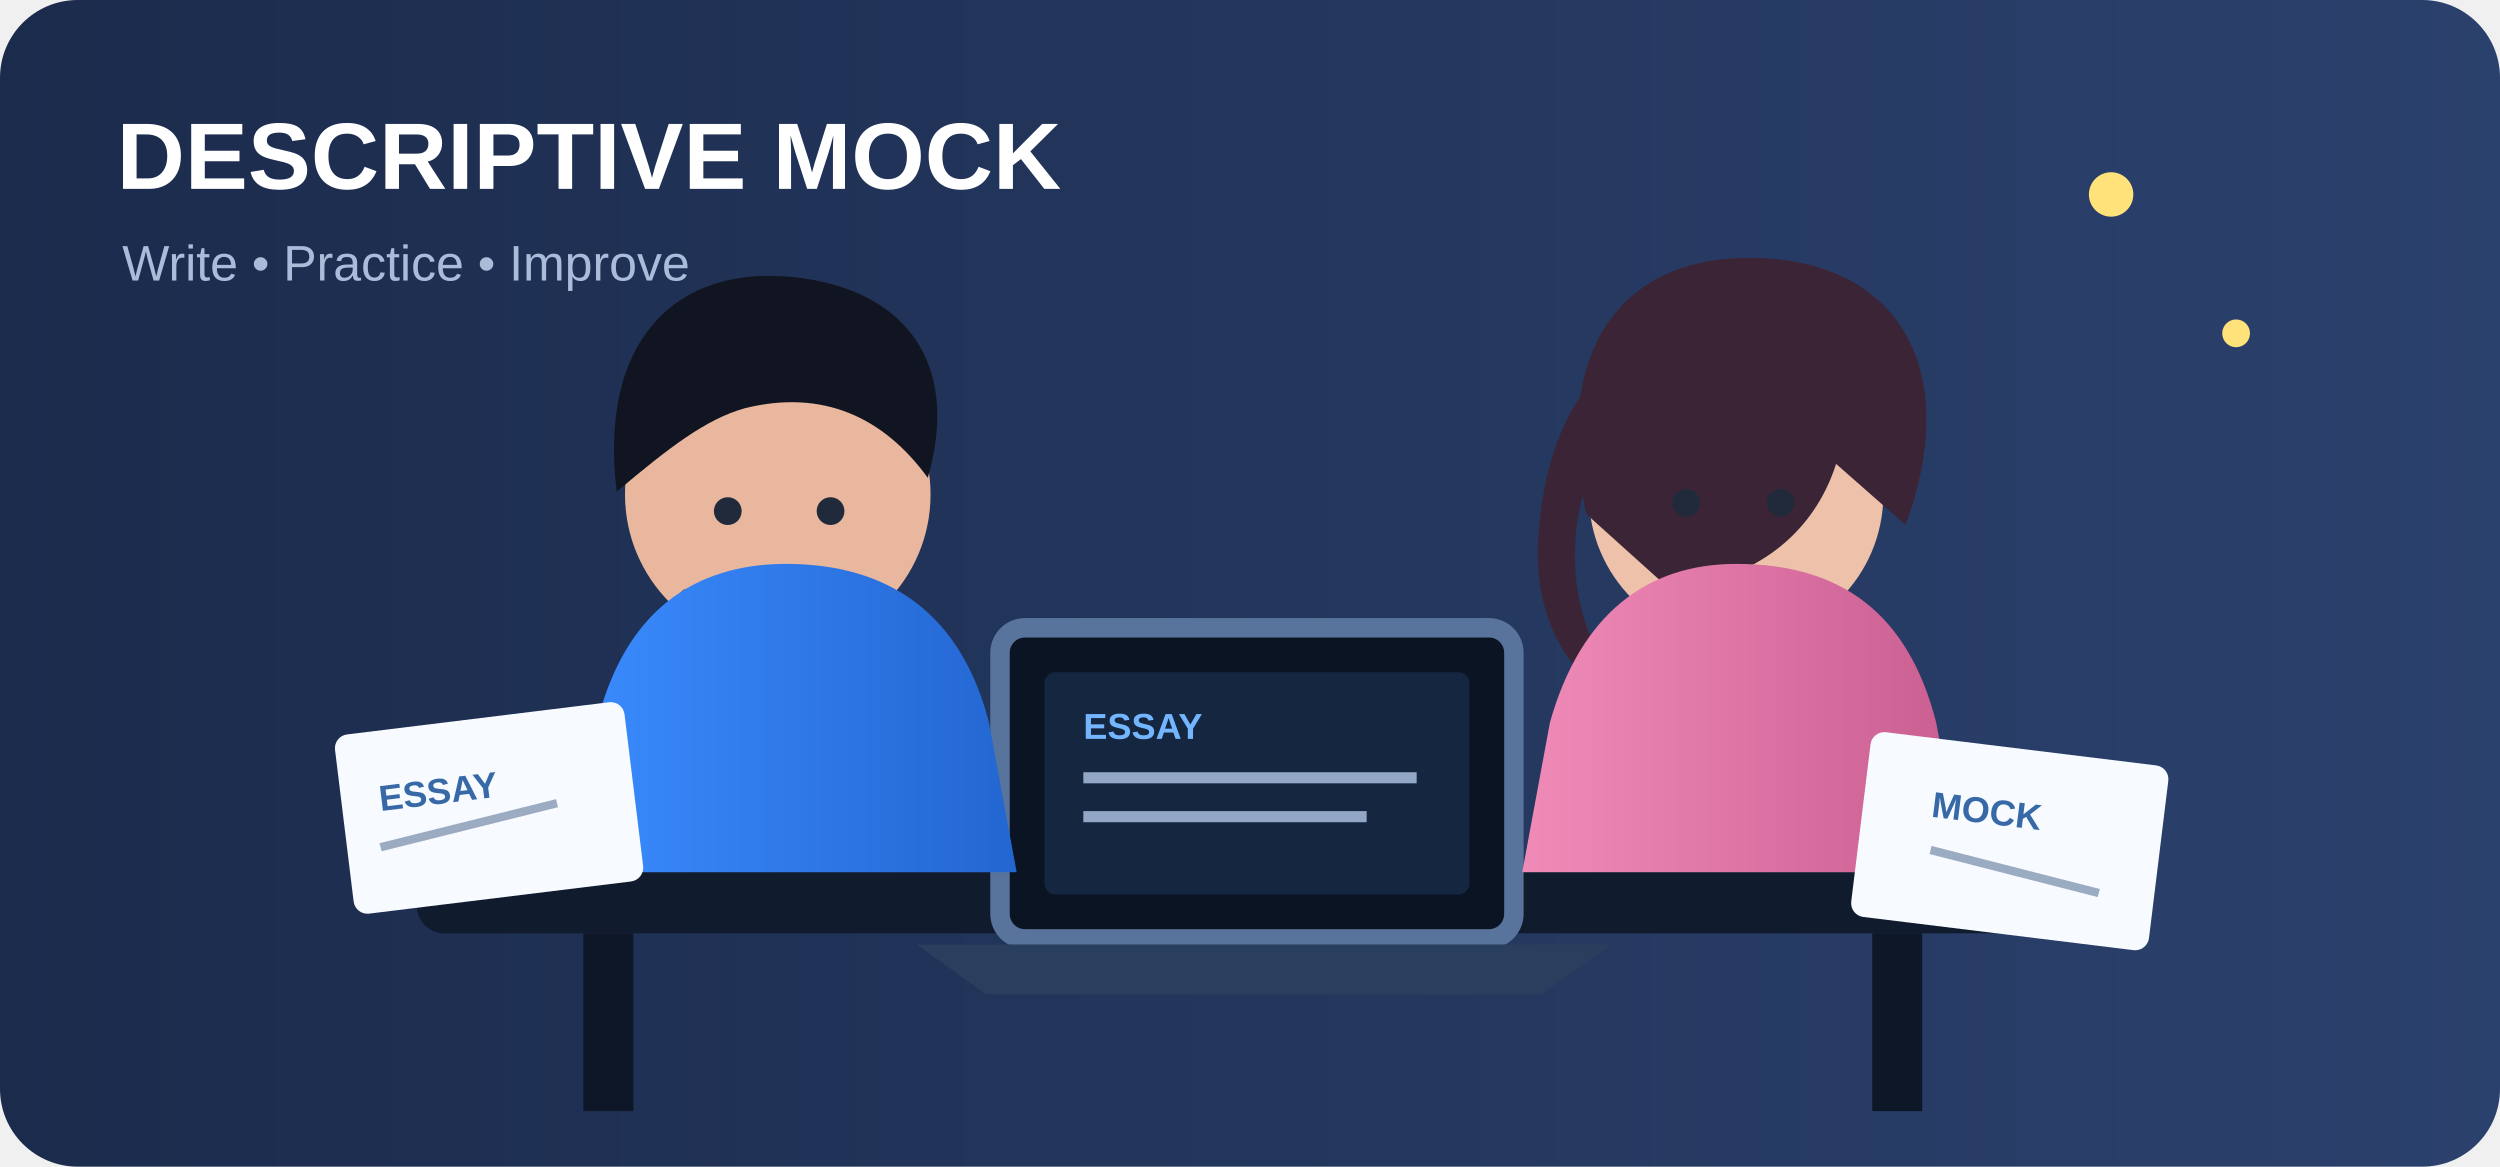
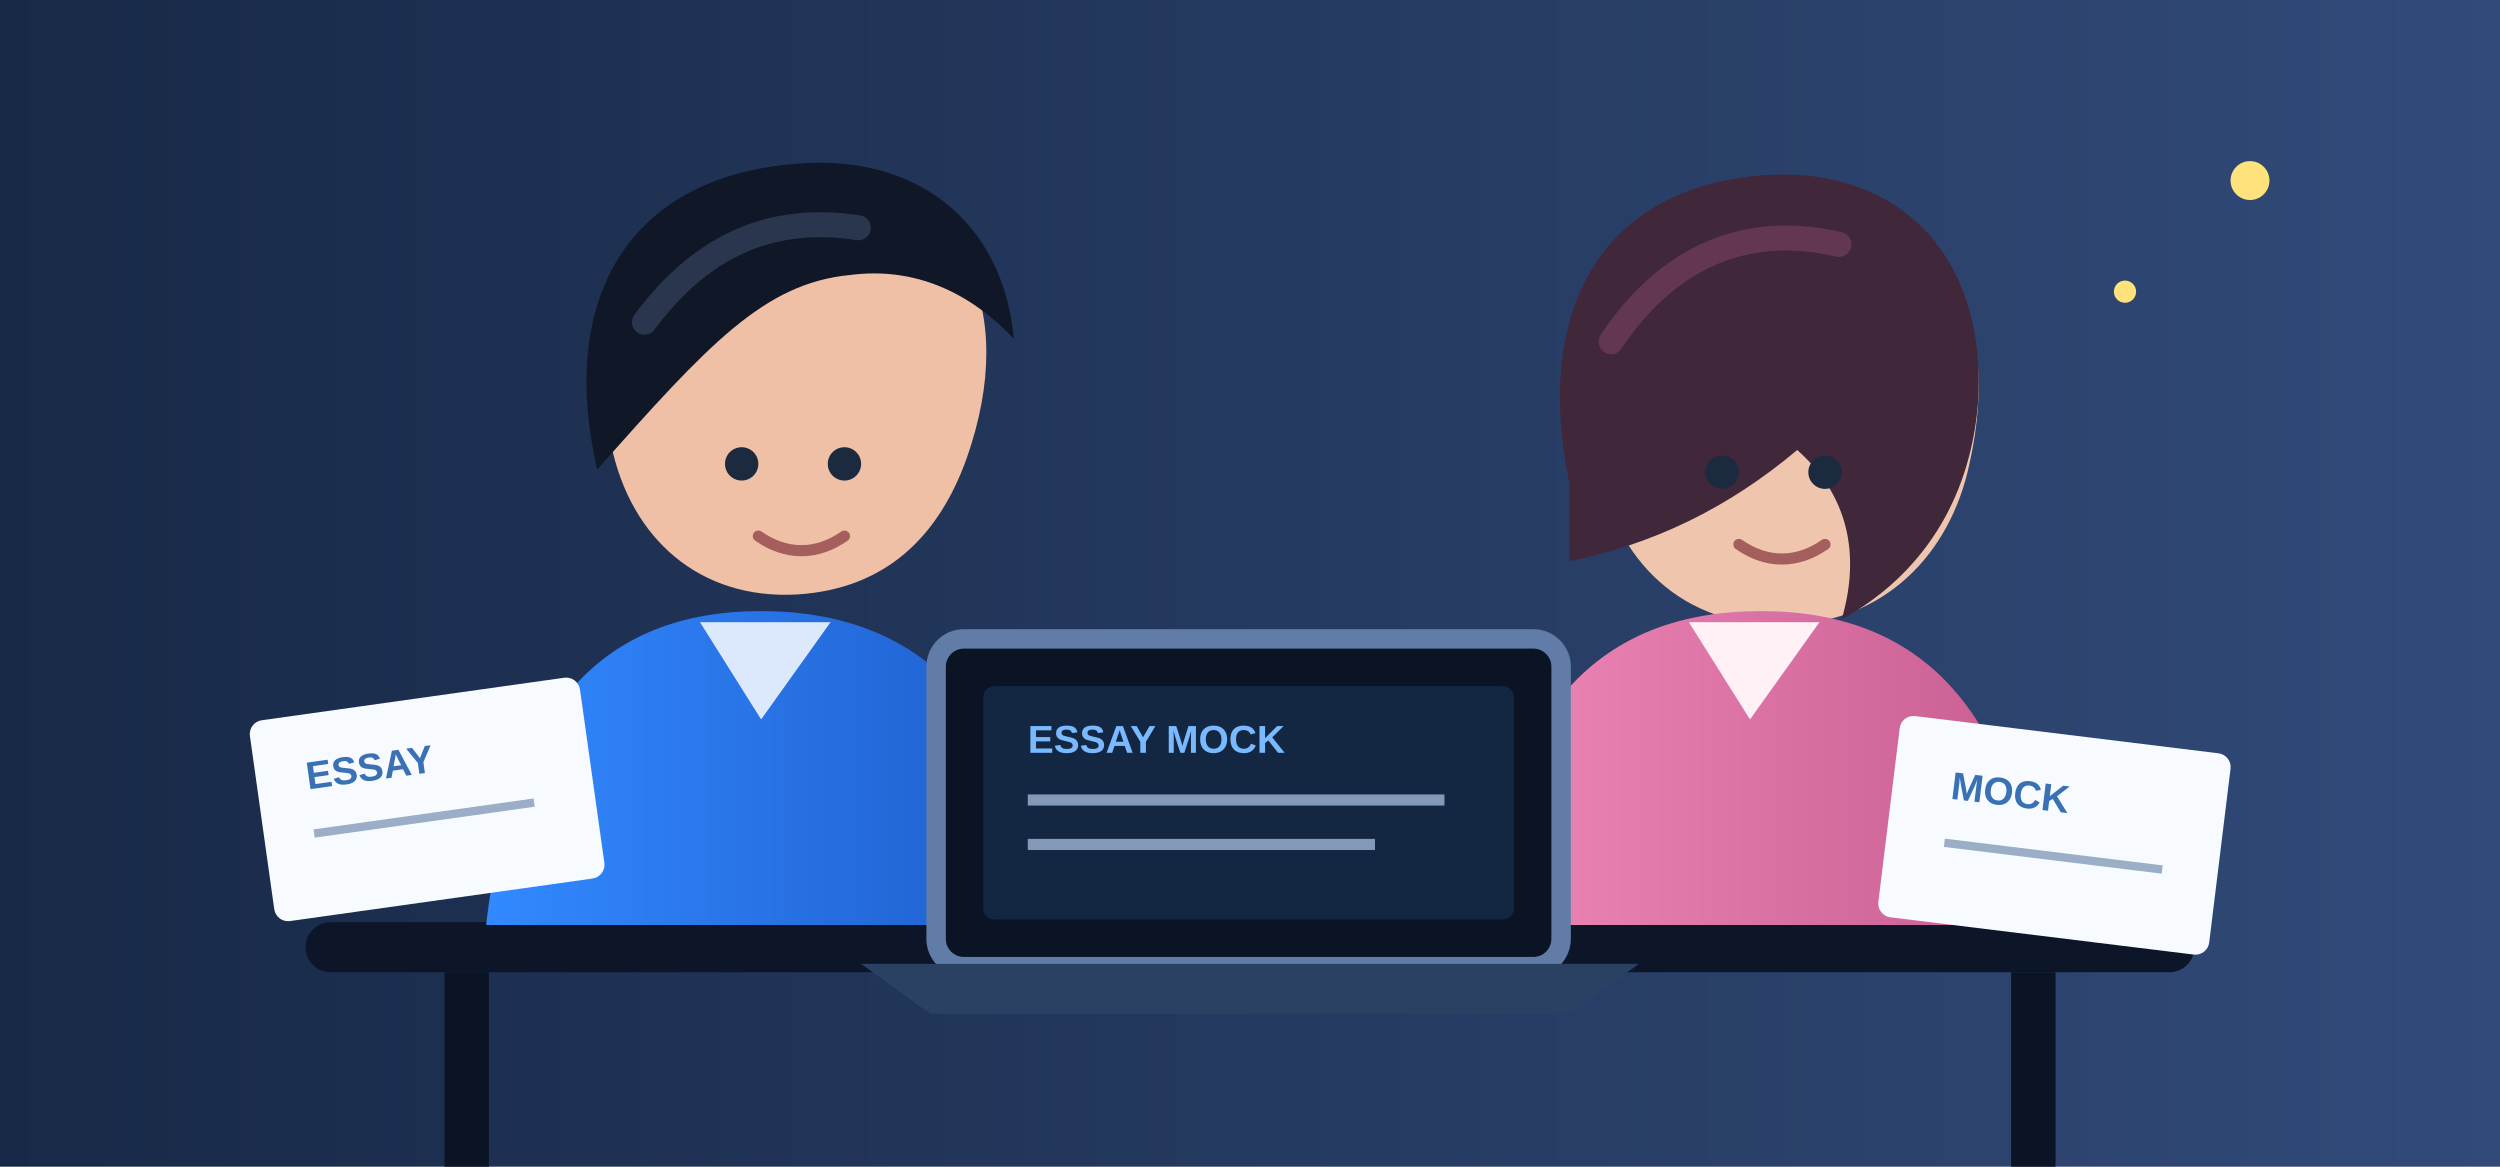
<svg xmlns="http://www.w3.org/2000/svg" viewBox="0 0 900 420">
  <defs>
    <linearGradient id="bg" x1="0" x2="1">
-       <stop stop-color="#1b2b4c" />
-       <stop offset="1" stop-color="#2b416d" />
+       <stop stop-color="#182947" />
+       <stop offset="1" stop-color="#314a78" />
    </linearGradient>
-     <linearGradient id="blue" x1="0" x2="1">
-       <stop stop-color="#3b8cff" />
-       <stop offset="1" stop-color="#2366d1" />
+     <linearGradient id="b" x1="0" x2="1">
+       <stop stop-color="#3289ff" />
+       <stop offset="1" stop-color="#1e5dcc" />
    </linearGradient>
-     <linearGradient id="pink" x1="0" x2="1">
-       <stop stop-color="#f08bb8" />
-       <stop offset="1" stop-color="#c95d91" />
+     <linearGradient id="p" x1="0" x2="1">
+       <stop stop-color="#ef87b7" />
+       <stop offset="1" stop-color="#c75d91" />
    </linearGradient>
  </defs>
-   <rect width="900" height="420" rx="28" fill="url(#bg)" />
-   <circle cx="760" cy="70" r="8" fill="#ffe27a" />
-   <circle cx="805" cy="120" r="5" fill="#ffe27a" />
-   <text x="42" y="68" fill="#fff" font-family="Arial,sans-serif" font-size="34" font-weight="800">DESCRIPTIVE MOCK</text>
-   <text x="44" y="101" fill="#a9bddb" font-family="Arial,sans-serif" font-size="18">Write • Practice • Improve</text>
-   <rect x="150" y="314" width="600" height="22" rx="10" fill="#101b2e" />
-   <rect x="210" y="336" width="18" height="64" fill="#0d1728" />
-   <rect x="674" y="336" width="18" height="64" fill="#0d1728" />
-   <rect x="360" y="226" width="185" height="112" rx="9" fill="#0b1423" stroke="#58749d" stroke-width="7" />
-   <rect x="376" y="242" width="153" height="80" rx="4" fill="#152641" />
-   <text x="390" y="266" fill="#73b6ff" font-family="Arial,sans-serif" font-size="13" font-weight="700">ESSAY</text>
-   <line x1="390" y1="280" x2="510" y2="280" stroke="#91a7c5" stroke-width="4" />
-   <line x1="390" y1="294" x2="492" y2="294" stroke="#91a7c5" stroke-width="4" />
-   <path d="M330 340h250l-25 18H355z" fill="#2a3e5d" />
-   <circle cx="280" cy="178" r="55" fill="#e8b79e" />
-   <path d="M222 177c-7-58 25-85 72-76 35 7 51 33 40 71-16-22-38-32-66-25-14 4-27 14-46 30z" fill="#101521" />
-   <circle cx="262" cy="184" r="5" fill="#202a3b" />
-   <circle cx="299" cy="184" r="5" fill="#202a3b" />
-   <path d="M247 214c15 10 31 10 46 0" fill="none" stroke="#9a5e59" stroke-width="4" stroke-linecap="round" />
-   <path d="M215 260c10-40 35-57 68-57 37 0 63 18 73 57l10 54H205z" fill="url(#blue)" />
-   <circle cx="625" cy="178" r="53" fill="#edc1aa" />
-   <path d="M571 185c-13-63 16-95 65-92 49 3 70 42 50 96l-25-22c-8 25-29 42-60 45z" fill="#3b2435" />
-   <path d="M578 160c-18 28-14 72 12 94-25-6-39-32-36-63 2-27 11-47 24-59z" fill="#3b2435" />
-   <circle cx="607" cy="181" r="5" fill="#202a3b" />
-   <circle cx="641" cy="181" r="5" fill="#202a3b" />
-   <path d="M607 210c12 8 25 8 37 0" fill="none" stroke="#9a5e59" stroke-width="4" stroke-linecap="round" />
-   <path d="M558 260c11-39 35-57 67-57 38 0 62 18 72 57l10 54H548z" fill="url(#pink)" />
-   <rect x="120" y="265" width="105" height="65" rx="5" fill="#f7fbff" transform="rotate(-7 120 265)" />
-   <text x="137" y="292" fill="#3869a7" font-family="Arial,sans-serif" font-size="13" font-weight="700" transform="rotate(-7 137 292)">ESSAY</text>
-   <line x1="137" y1="305" x2="202" y2="297" stroke="#9aabc2" stroke-width="3" transform="rotate(-7 137 305)" />
-   <rect x="674" y="263" width="108" height="67" rx="5" fill="#f7fbff" transform="rotate(7 674 263)" />
-   <text x="695" y="294" fill="#3869a7" font-family="Arial,sans-serif" font-size="13" font-weight="700" transform="rotate(7 695 294)">MOCK</text>
-   <line x1="695" y1="306" x2="757" y2="314" stroke="#9aabc2" stroke-width="3" transform="rotate(7 695 306)" />
+   <rect width="900" height="420" fill="url(#bg)" />
+   <circle cx="810" cy="65" r="7" fill="#ffe27b" />
+   <circle cx="765" cy="105" r="4" fill="#ffe27b" />
+   <rect x="110" y="332" width="680" height="18" rx="9" fill="#0c1628" />
+   <rect x="160" y="350" width="16" height="70" fill="#0b1424" />
+   <rect x="724" y="350" width="16" height="70" fill="#0b1424" />
+   <path d="M220 160c-8-61 24-101 77-96 50 5 70 47 51 101-10 28-29 47-61 49-35 2-60-20-67-54z" fill="#efc0a6" />
+   <path d="M215 169c-14-60 10-105 71-110 43-4 75 20 79 63-16-17-36-26-59-23-31 3-51 25-91 70z" fill="#101827" />
+   <path d="M232 116c20-27 45-39 77-34" fill="none" stroke="#29364d" stroke-width="9" stroke-linecap="round" />
+   <circle cx="267" cy="167" r="6" fill="#1c2a40" />
+   <circle cx="304" cy="167" r="6" fill="#1c2a40" />
+   <path d="M273 193c10 7 21 7 31 0" fill="none" stroke="#a45e5c" stroke-width="4" stroke-linecap="round" />
+   <path d="M175 333c9-78 42-113 99-113 58 0 94 36 102 113z" fill="url(#b)" />
+   <path d="M252 224l22 35 25-35" fill="#dce8fb" />
+   <path d="M575 166c-7-58 18-91 69-93 52-2 78 36 65 94-7 33-31 57-66 58-37 1-62-23-68-59z" fill="#efc5ae" />
+   <path d="M565 174c-13-62 11-107 71-111 49-3 80 31 76 83-3 34-20 61-49 77 7-24 2-45-16-61-25 21-52 34-82 40z" fill="#40273a" />
+   <path d="M580 123c20-30 48-43 82-35" fill="none" stroke="#63374f" stroke-width="9" stroke-linecap="round" />
+   <circle cx="620" cy="170" r="6" fill="#1c2a40" />
+   <circle cx="657" cy="170" r="6" fill="#1c2a40" />
+   <path d="M626 196c10 7 21 7 31 0" fill="none" stroke="#a45e5c" stroke-width="4" stroke-linecap="round" />
+   <path d="M533 333c9-78 43-113 101-113 58 0 92 36 100 113z" fill="url(#p)" />
+   <path d="M608 224l22 35 25-35" fill="#fff1f6" />
+   <rect x="337" y="230" width="225" height="118" rx="10" fill="#0a1425" stroke="#617da7" stroke-width="7" />
+   <rect x="354" y="247" width="191" height="84" rx="4" fill="#142742" />
+   <text x="370" y="271" fill="#79b9ff" font-family="Arial,sans-serif" font-size="14" font-weight="700">ESSAY MOCK</text>
+   <line x1="370" y1="288" x2="520" y2="288" stroke="#8299b8" stroke-width="4" />
+   <line x1="370" y1="304" x2="495" y2="304" stroke="#8299b8" stroke-width="4" />
+   <path d="M310 347h280l-25 18H335z" fill="#2b4163" />
+   <g transform="rotate(-8 112 278)">
+     <rect x="92" y="257" width="120" height="73" rx="5" fill="#f7fbff" />
+     <text x="110" y="284" fill="#3971b4" font-family="Arial" font-size="14" font-weight="700">ESSAY</text>
+     <line x1="110" y1="300" x2="190" y2="300" stroke="#9aaec8" stroke-width="3" />
+   </g>
+   <g transform="rotate(7 690 278)">
+     <rect x="682" y="258" width="120" height="73" rx="5" fill="#f7fbff" />
+     <text x="703" y="286" fill="#3971b4" font-family="Arial" font-size="14" font-weight="700">MOCK</text>
+     <line x1="703" y1="302" x2="782" y2="302" stroke="#9aaec8" stroke-width="3" />
+   </g>
</svg>
